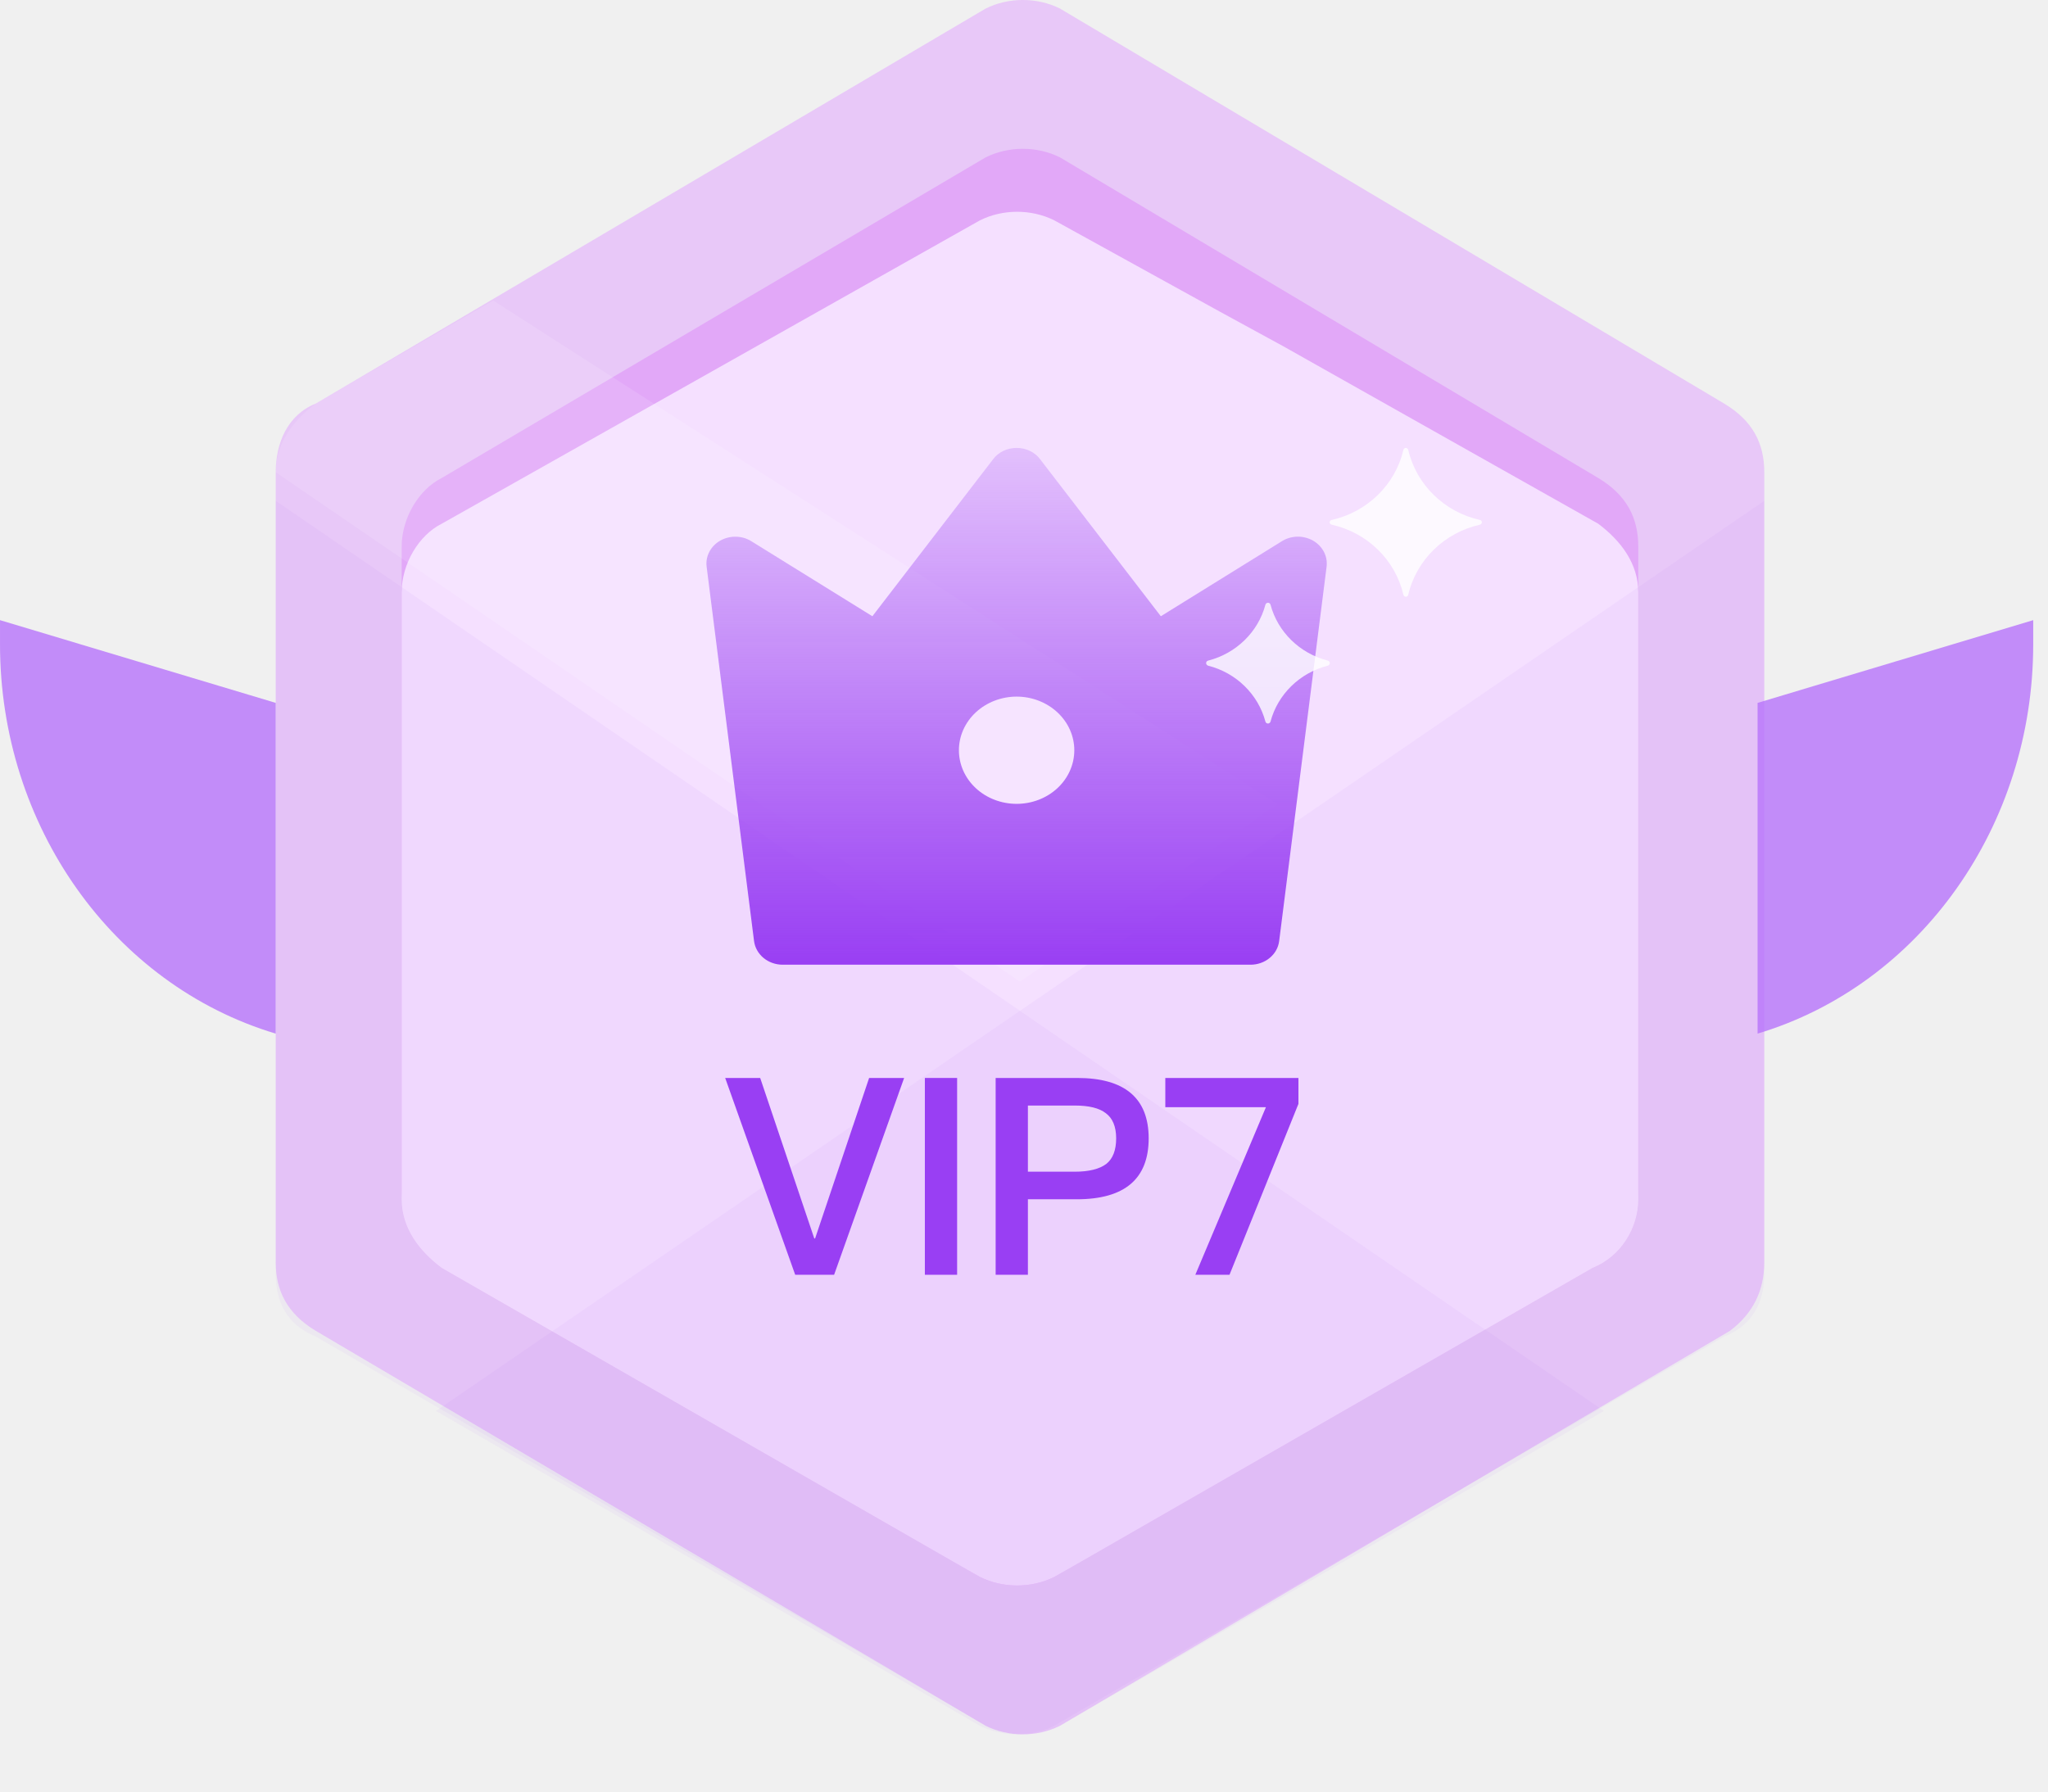
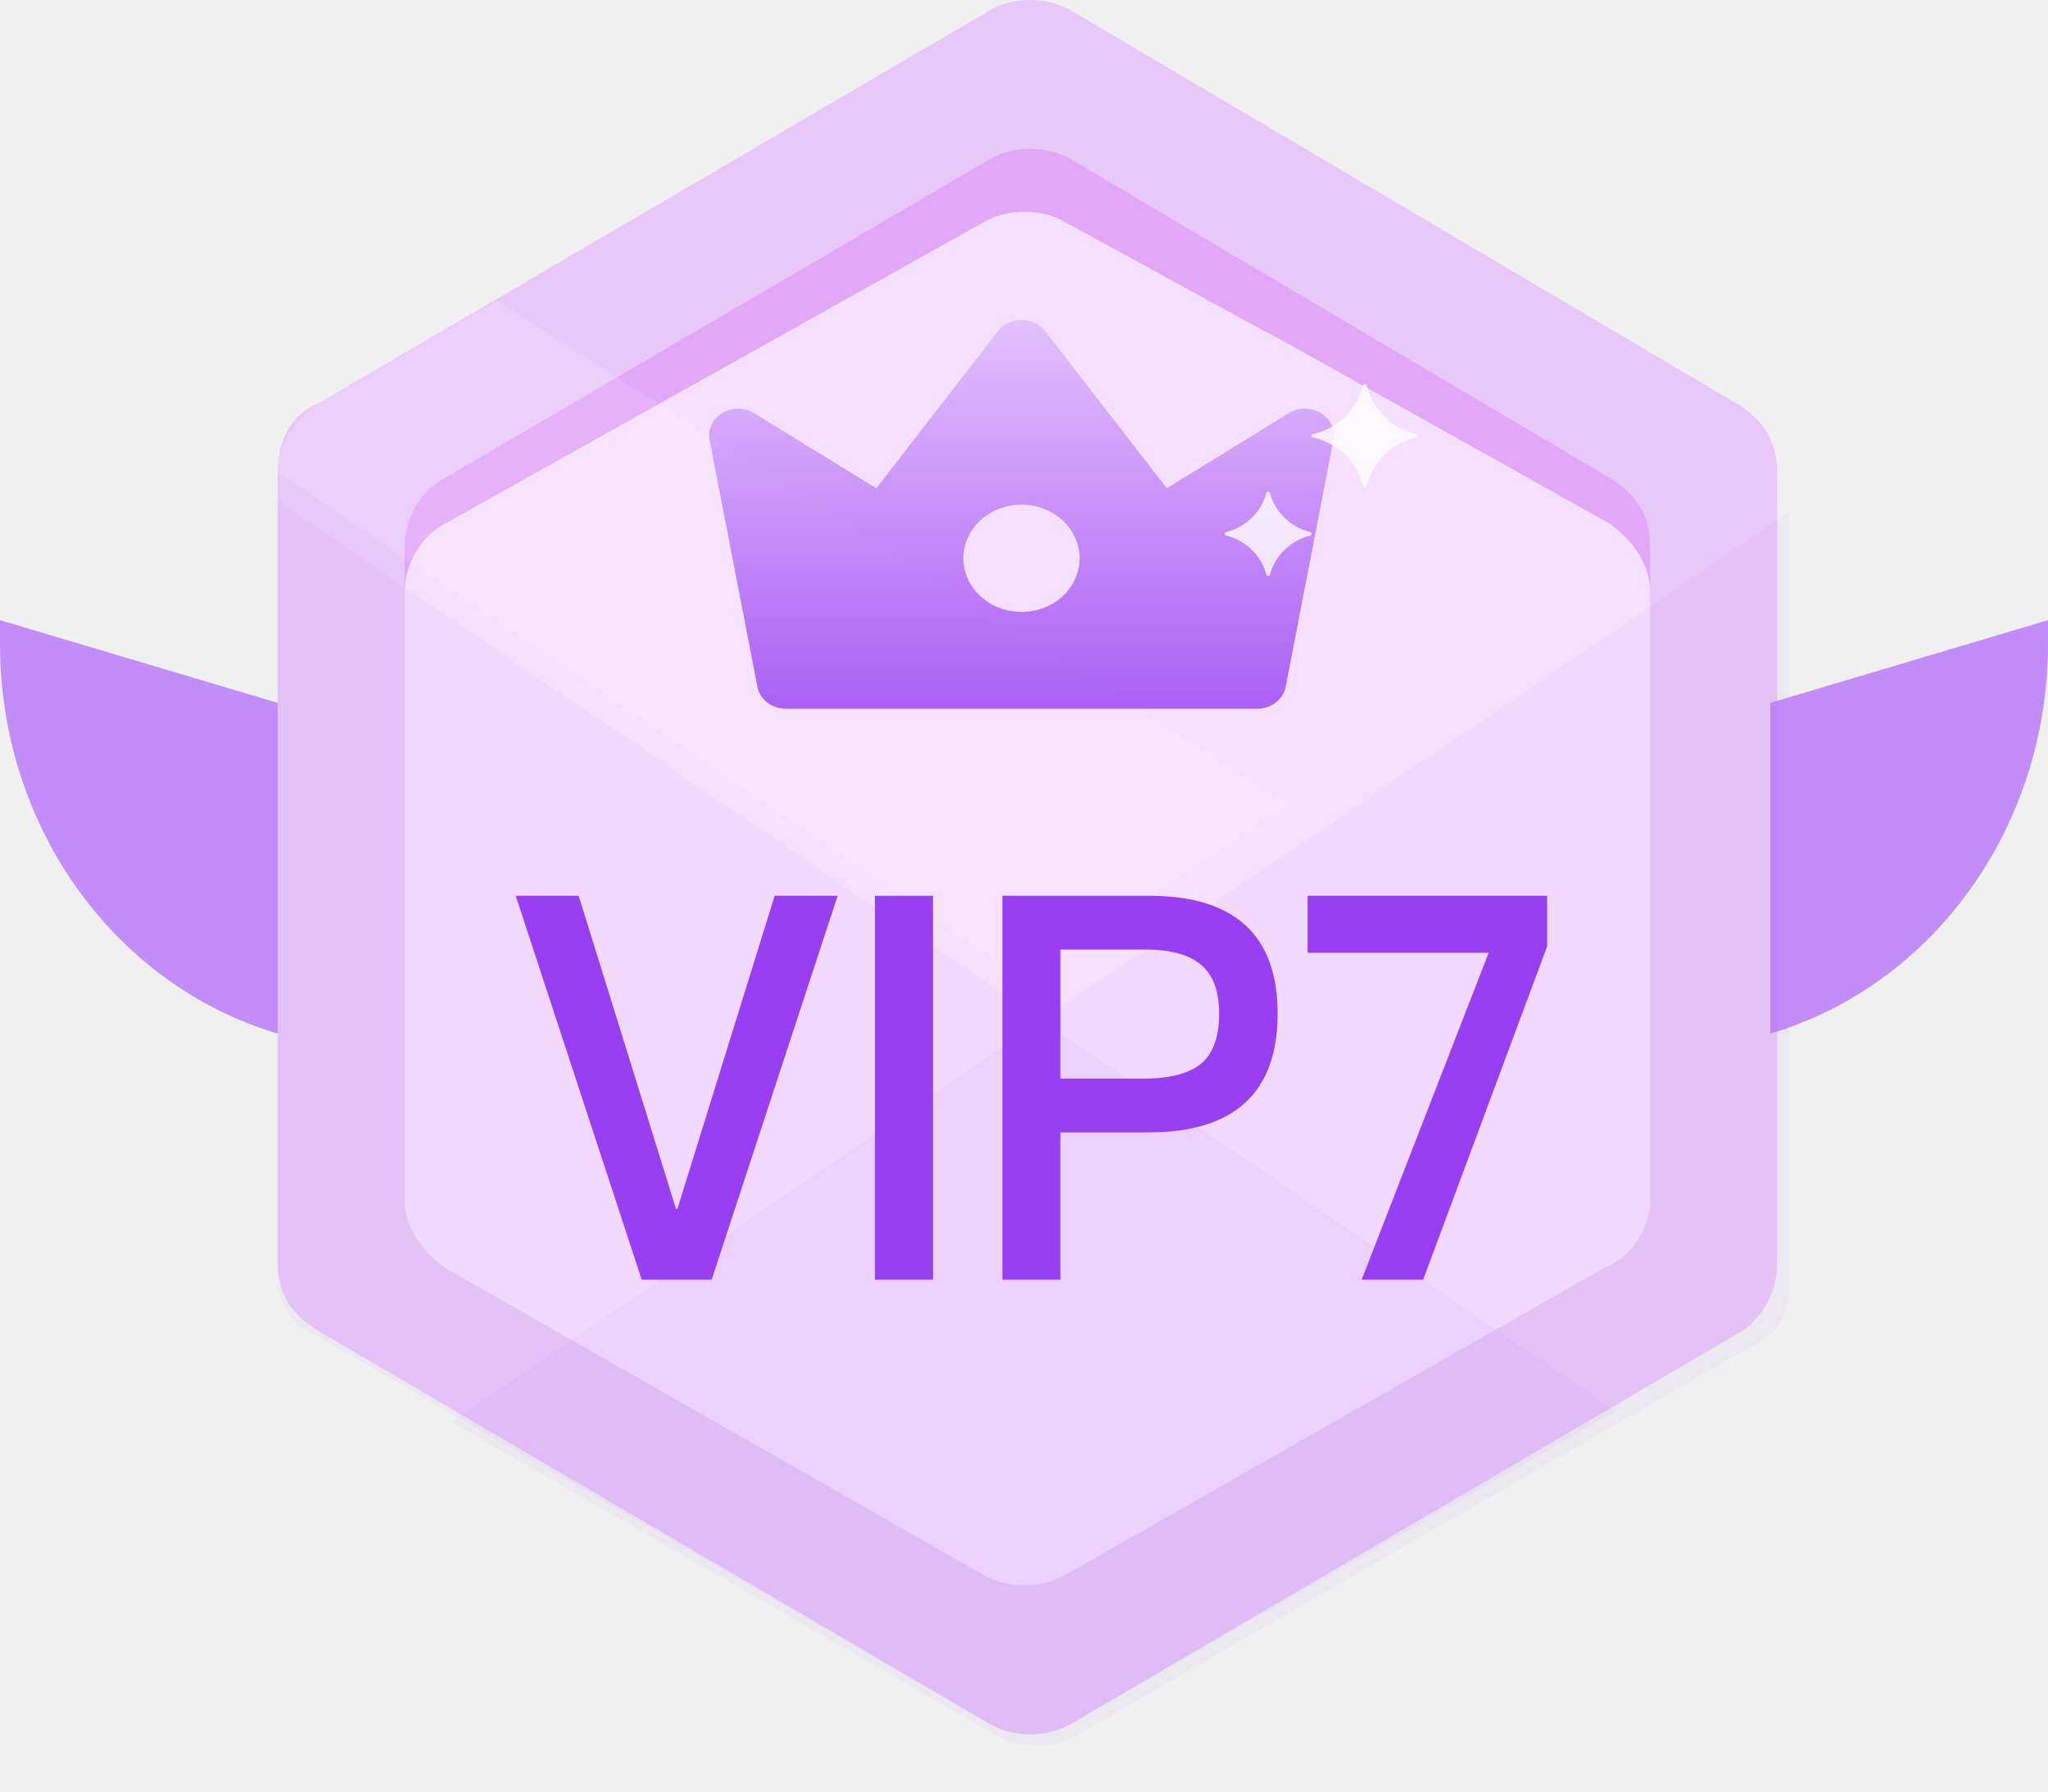
<svg xmlns="http://www.w3.org/2000/svg" width="32" height="28" viewBox="0 0 32 28" fill="none">
-   <path d="M27.567 19.725V7.38C27.567 6.933 27.388 6.575 26.94 6.307L16.563 0.134C16.206 -0.045 15.758 -0.045 15.4 0.134L4.934 6.307C4.487 6.486 4.308 6.933 4.308 7.38V19.725C4.308 20.172 4.487 20.53 4.934 20.799L15.4 26.971C15.758 27.15 16.206 27.15 16.563 26.971L27.03 20.799C27.388 20.53 27.567 20.172 27.567 19.725Z" fill="#E8C8F8" />
-   <path d="M25.598 18.562V8.543C25.598 8.096 25.419 7.738 24.972 7.47L16.563 2.46C16.206 2.281 15.758 2.281 15.4 2.46L6.902 7.47C6.544 7.649 6.276 8.096 6.276 8.543V18.562C6.276 19.01 6.455 19.367 6.902 19.636L15.311 24.645C15.669 24.824 16.116 24.824 16.474 24.645L24.883 19.636C25.33 19.367 25.598 19.01 25.598 18.562Z" fill="#E2A8F8" />
-   <path d="M25.598 18.741V9.259C25.598 8.811 25.33 8.454 24.972 8.185L20.052 5.412L19.068 4.875L16.474 3.444C16.116 3.265 15.669 3.265 15.311 3.444L6.902 8.185C6.544 8.364 6.276 8.811 6.276 9.259V18.741C6.276 19.188 6.544 19.546 6.902 19.815L15.311 24.645C15.669 24.824 16.116 24.824 16.474 24.645L24.883 19.815C25.33 19.636 25.598 19.188 25.598 18.741Z" fill="#F5E0FF" />
-   <path opacity="0.05" d="M4.308 7.827V19.904C4.308 20.351 4.487 20.709 4.934 20.888L15.4 26.971C15.758 27.15 16.206 27.15 16.563 26.971L25.062 22.051L4.308 7.827Z" fill="#993FF3" />
-   <path opacity="0.12" d="M7.707 4.697L4.934 6.307C4.576 6.575 4.308 6.933 4.308 7.38L15.937 15.342L19.963 12.569L7.707 4.697Z" fill="white" />
-   <path opacity="0.05" d="M27.567 7.827V19.904C27.567 20.351 27.388 20.709 26.94 20.888L16.474 26.971C16.116 27.15 15.669 27.15 15.311 26.971L6.812 22.051L27.567 7.827Z" fill="#993FF3" />
-   <path d="M11.739 8.458L13.631 9.631L15.518 7.176C15.559 7.121 15.614 7.077 15.678 7.046C15.742 7.016 15.813 7 15.885 7C15.956 7 16.027 7.016 16.091 7.046C16.155 7.077 16.21 7.121 16.251 7.176L18.138 9.631L20.03 8.458C20.102 8.413 20.186 8.389 20.272 8.387C20.358 8.386 20.443 8.408 20.516 8.449C20.589 8.491 20.648 8.552 20.686 8.624C20.723 8.696 20.738 8.776 20.728 8.856L19.987 14.707C19.974 14.809 19.922 14.903 19.839 14.971C19.757 15.039 19.65 15.077 19.54 15.077H12.229C12.119 15.077 12.012 15.039 11.93 14.971C11.848 14.903 11.795 14.809 11.782 14.707L11.041 8.855C11.031 8.776 11.046 8.695 11.084 8.623C11.121 8.552 11.18 8.491 11.254 8.449C11.327 8.408 11.411 8.386 11.497 8.388C11.583 8.389 11.667 8.413 11.739 8.458ZM15.885 12.563C16.124 12.563 16.353 12.475 16.522 12.318C16.691 12.161 16.786 11.948 16.786 11.725C16.786 11.503 16.691 11.29 16.522 11.133C16.353 10.976 16.124 10.887 15.885 10.887C15.646 10.887 15.416 10.976 15.247 11.133C15.078 11.29 14.983 11.503 14.983 11.725C14.983 11.948 15.078 12.161 15.247 12.318C15.416 12.475 15.646 12.563 15.885 12.563Z" fill="url(#paint0_linear_6525_24580)" />
-   <path opacity="0.8" d="M23.124 8.126C22.567 8.002 22.13 7.574 22.004 7.031C21.992 6.99 21.938 6.99 21.928 7.031C21.802 7.574 21.363 8.002 20.808 8.126C20.765 8.137 20.765 8.189 20.808 8.2C21.365 8.324 21.802 8.752 21.928 9.295C21.94 9.337 21.994 9.337 22.004 9.295C22.13 8.752 22.569 8.324 23.124 8.2C23.164 8.189 23.164 8.134 23.124 8.126ZM20.746 10.324C20.31 10.213 19.965 9.877 19.852 9.451C19.841 9.41 19.784 9.41 19.772 9.451C19.659 9.877 19.314 10.213 18.878 10.324C18.835 10.335 18.835 10.39 18.878 10.404C19.314 10.514 19.659 10.851 19.772 11.277C19.783 11.318 19.84 11.318 19.852 11.277C19.965 10.851 20.31 10.514 20.746 10.404C20.789 10.39 20.789 10.335 20.746 10.324Z" fill="white" />
-   <path d="M11.331 16.847H11.878L12.723 19.355H12.736L13.58 16.847H14.127L13.033 19.923H12.425L11.331 16.847Z" fill="#993FF3" />
-   <path d="M14.451 16.847H14.955V19.923H14.451V16.847Z" fill="#993FF3" />
-   <path d="M15.557 16.847H16.832C17.573 16.847 17.948 17.162 17.948 17.791C17.948 18.424 17.573 18.743 16.824 18.743H16.061V19.923H15.557V16.847ZM16.061 17.278V18.312H16.794C17.017 18.312 17.181 18.269 17.285 18.191C17.388 18.11 17.44 17.976 17.44 17.791C17.44 17.606 17.384 17.476 17.28 17.399C17.177 17.317 17.013 17.278 16.794 17.278H16.061Z" fill="#993FF3" />
-   <path d="M18.208 16.847H20.288V17.252L19.211 19.923H18.677L19.78 17.304H18.208V16.847Z" fill="#993FF3" />
-   <path opacity="0.8" d="M4.72069e-05 9.692L4.308 10.985V16.154C1.761 15.39 4.72069e-05 12.902 4.72069e-05 10.069V9.692Z" fill="#B773FB" />
-   <path opacity="0.8" d="M31.769 9.692L27.462 10.985V16.154C30.009 15.39 31.769 12.902 31.769 10.069V9.692Z" fill="#B773FB" />
+   <path d="M27.767 19.725V7.38C27.767 6.933 27.587 6.575 27.136 6.307L16.684 0.134C16.323 -0.045 15.873 -0.045 15.512 0.134L4.97 6.307C4.519 6.486 4.339 6.933 4.339 7.38V19.725C4.339 20.172 4.519 20.53 4.97 20.799L15.512 26.971C15.873 27.15 16.323 27.15 16.684 26.971L27.226 20.799C27.587 20.53 27.767 20.172 27.767 19.725Z" fill="#E8C8F8" />
+   <path d="M25.784 18.562V8.543C25.784 8.096 25.604 7.738 25.154 7.47L16.684 2.46C16.323 2.281 15.873 2.281 15.512 2.46L6.952 7.47C6.592 7.649 6.321 8.096 6.321 8.543V18.562C6.321 19.01 6.502 19.367 6.952 19.636L15.422 24.645C15.783 24.824 16.233 24.824 16.593 24.645L25.064 19.636C25.514 19.367 25.784 19.01 25.784 18.562Z" fill="#E2A8F8" />
+   <path d="M25.784 18.741V9.259C25.784 8.812 25.514 8.454 25.154 8.185L20.198 5.412L19.206 4.875L16.593 3.444C16.233 3.265 15.783 3.265 15.422 3.444L6.952 8.185C6.592 8.364 6.321 8.812 6.321 9.259V18.741C6.321 19.189 6.592 19.546 6.952 19.815L15.422 24.645C15.783 24.824 16.233 24.824 16.593 24.645L25.064 19.815C25.514 19.636 25.784 19.189 25.784 18.741Z" fill="#F5E0FF" />
+   <path opacity="0.05" d="M4.339 7.827V19.904C4.339 20.351 4.519 20.709 4.97 20.888L15.512 26.971C15.873 27.15 16.323 27.15 16.684 26.971L25.244 22.051L4.339 7.827Z" fill="#993FF3" />
+   <path opacity="0.12" d="M7.763 4.697L4.97 6.307C4.609 6.575 4.339 6.933 4.339 7.38L16.053 15.342L20.108 12.569L7.763 4.697Z" fill="white" />
+   <path opacity="0.05" d="M27.956 8V20.077C27.956 20.524 27.775 20.882 27.325 21.061L16.782 27.144C16.422 27.323 15.971 27.323 15.611 27.144L7.051 22.224L27.956 8Z" fill="#993FF3" />
+   <path d="M11.785 6.458L13.692 7.631L15.592 5.176C15.634 5.121 15.689 5.077 15.753 5.046C15.818 5.016 15.889 5 15.961 5C16.033 5 16.105 5.016 16.169 5.046C16.233 5.077 16.289 5.121 16.331 5.176L18.231 7.631L20.137 6.458C20.209 6.413 20.294 6.389 20.38 6.388C20.467 6.386 20.552 6.408 20.626 6.449C20.7 6.491 20.759 6.552 20.797 6.624C20.835 6.696 20.85 6.776 20.839 6.856L20.094 10.707C20.081 10.809 20.027 10.903 19.944 10.971C19.861 11.039 19.754 11.077 19.643 11.077H12.279C12.168 11.077 12.061 11.039 11.978 10.971C11.895 10.903 11.842 10.809 11.829 10.707L11.083 6.855C11.073 6.776 11.088 6.695 11.125 6.623C11.163 6.552 11.223 6.491 11.296 6.449C11.37 6.407 11.456 6.386 11.542 6.388C11.629 6.389 11.713 6.413 11.785 6.458ZM15.961 9.563C16.202 9.563 16.433 9.475 16.603 9.318C16.773 9.161 16.869 8.948 16.869 8.725C16.869 8.503 16.773 8.29 16.603 8.133C16.433 7.976 16.202 7.887 15.961 7.887C15.72 7.887 15.489 7.976 15.319 8.133C15.149 8.29 15.053 8.503 15.053 8.725C15.053 8.948 15.149 9.161 15.319 9.318C15.489 9.475 15.72 9.563 15.961 9.563Z" fill="url(#paint0_linear_8344_15148)" />
+   <path opacity="0.8" d="M22.139 6.784C21.748 6.698 21.442 6.4 21.353 6.022C21.345 5.993 21.307 5.993 21.3 6.022C21.211 6.4 20.904 6.698 20.514 6.784C20.484 6.792 20.484 6.828 20.514 6.836C20.905 6.922 21.211 7.22 21.3 7.598C21.308 7.627 21.346 7.627 21.353 7.598C21.442 7.22 21.749 6.922 22.139 6.836C22.167 6.828 22.167 6.79 22.139 6.784ZM20.471 8.315C20.165 8.238 19.923 8.004 19.844 7.707C19.836 7.678 19.796 7.678 19.787 7.707C19.708 8.004 19.466 8.238 19.161 8.315C19.13 8.322 19.13 8.361 19.161 8.371C19.466 8.447 19.708 8.682 19.787 8.978C19.795 9.007 19.835 9.007 19.844 8.978C19.923 8.682 20.165 8.447 20.471 8.371C20.501 8.361 20.501 8.322 20.471 8.315Z" fill="white" />
+   <path d="M8.058 14H9.042L10.562 18.891H10.585L12.104 14H13.088L11.12 20H10.027L8.058 14Z" fill="#993FF3" />
+   <path d="M13.671 14H14.578V20H13.671V14Z" fill="#993FF3" />
+   <path d="M15.662 14H17.956C19.289 14 19.963 14.613 19.963 15.84C19.963 17.076 19.289 17.698 17.941 17.698H16.569V20H15.662V14ZM16.569 14.84V16.857H17.886C18.289 16.857 18.584 16.773 18.77 16.622C18.956 16.462 19.049 16.202 19.049 15.84C19.049 15.479 18.948 15.227 18.762 15.076C18.576 14.916 18.282 14.84 17.886 14.84H16.569Z" fill="#993FF3" />
+   <path d="M20.431 14H24.174V14.79L22.237 20H21.276L23.26 14.891H20.431V14Z" fill="#993FF3" />
+   <path opacity="0.8" d="M0 9.692L4.339 10.985V16.154C1.774 15.39 0 12.902 0 10.069V9.692Z" fill="#B773FB" />
+   <path opacity="0.8" d="M32 9.692L27.661 10.985V16.154C30.227 15.39 32 12.902 32 10.069V9.692Z" fill="#B773FB" />
  <defs>
-     <linearGradient id="paint0_linear_6525_24580" x1="15.885" y1="7" x2="15.885" y2="15.077" gradientUnits="userSpaceOnUse">
+     <linearGradient id="paint0_linear_8344_15148" x1="15.961" y1="5" x2="15.961" y2="13.077" gradientUnits="userSpaceOnUse">
      <stop stop-color="#993FF3" stop-opacity="0.2" />
      <stop offset="1" stop-color="#993FF3" />
    </linearGradient>
  </defs>
</svg>
